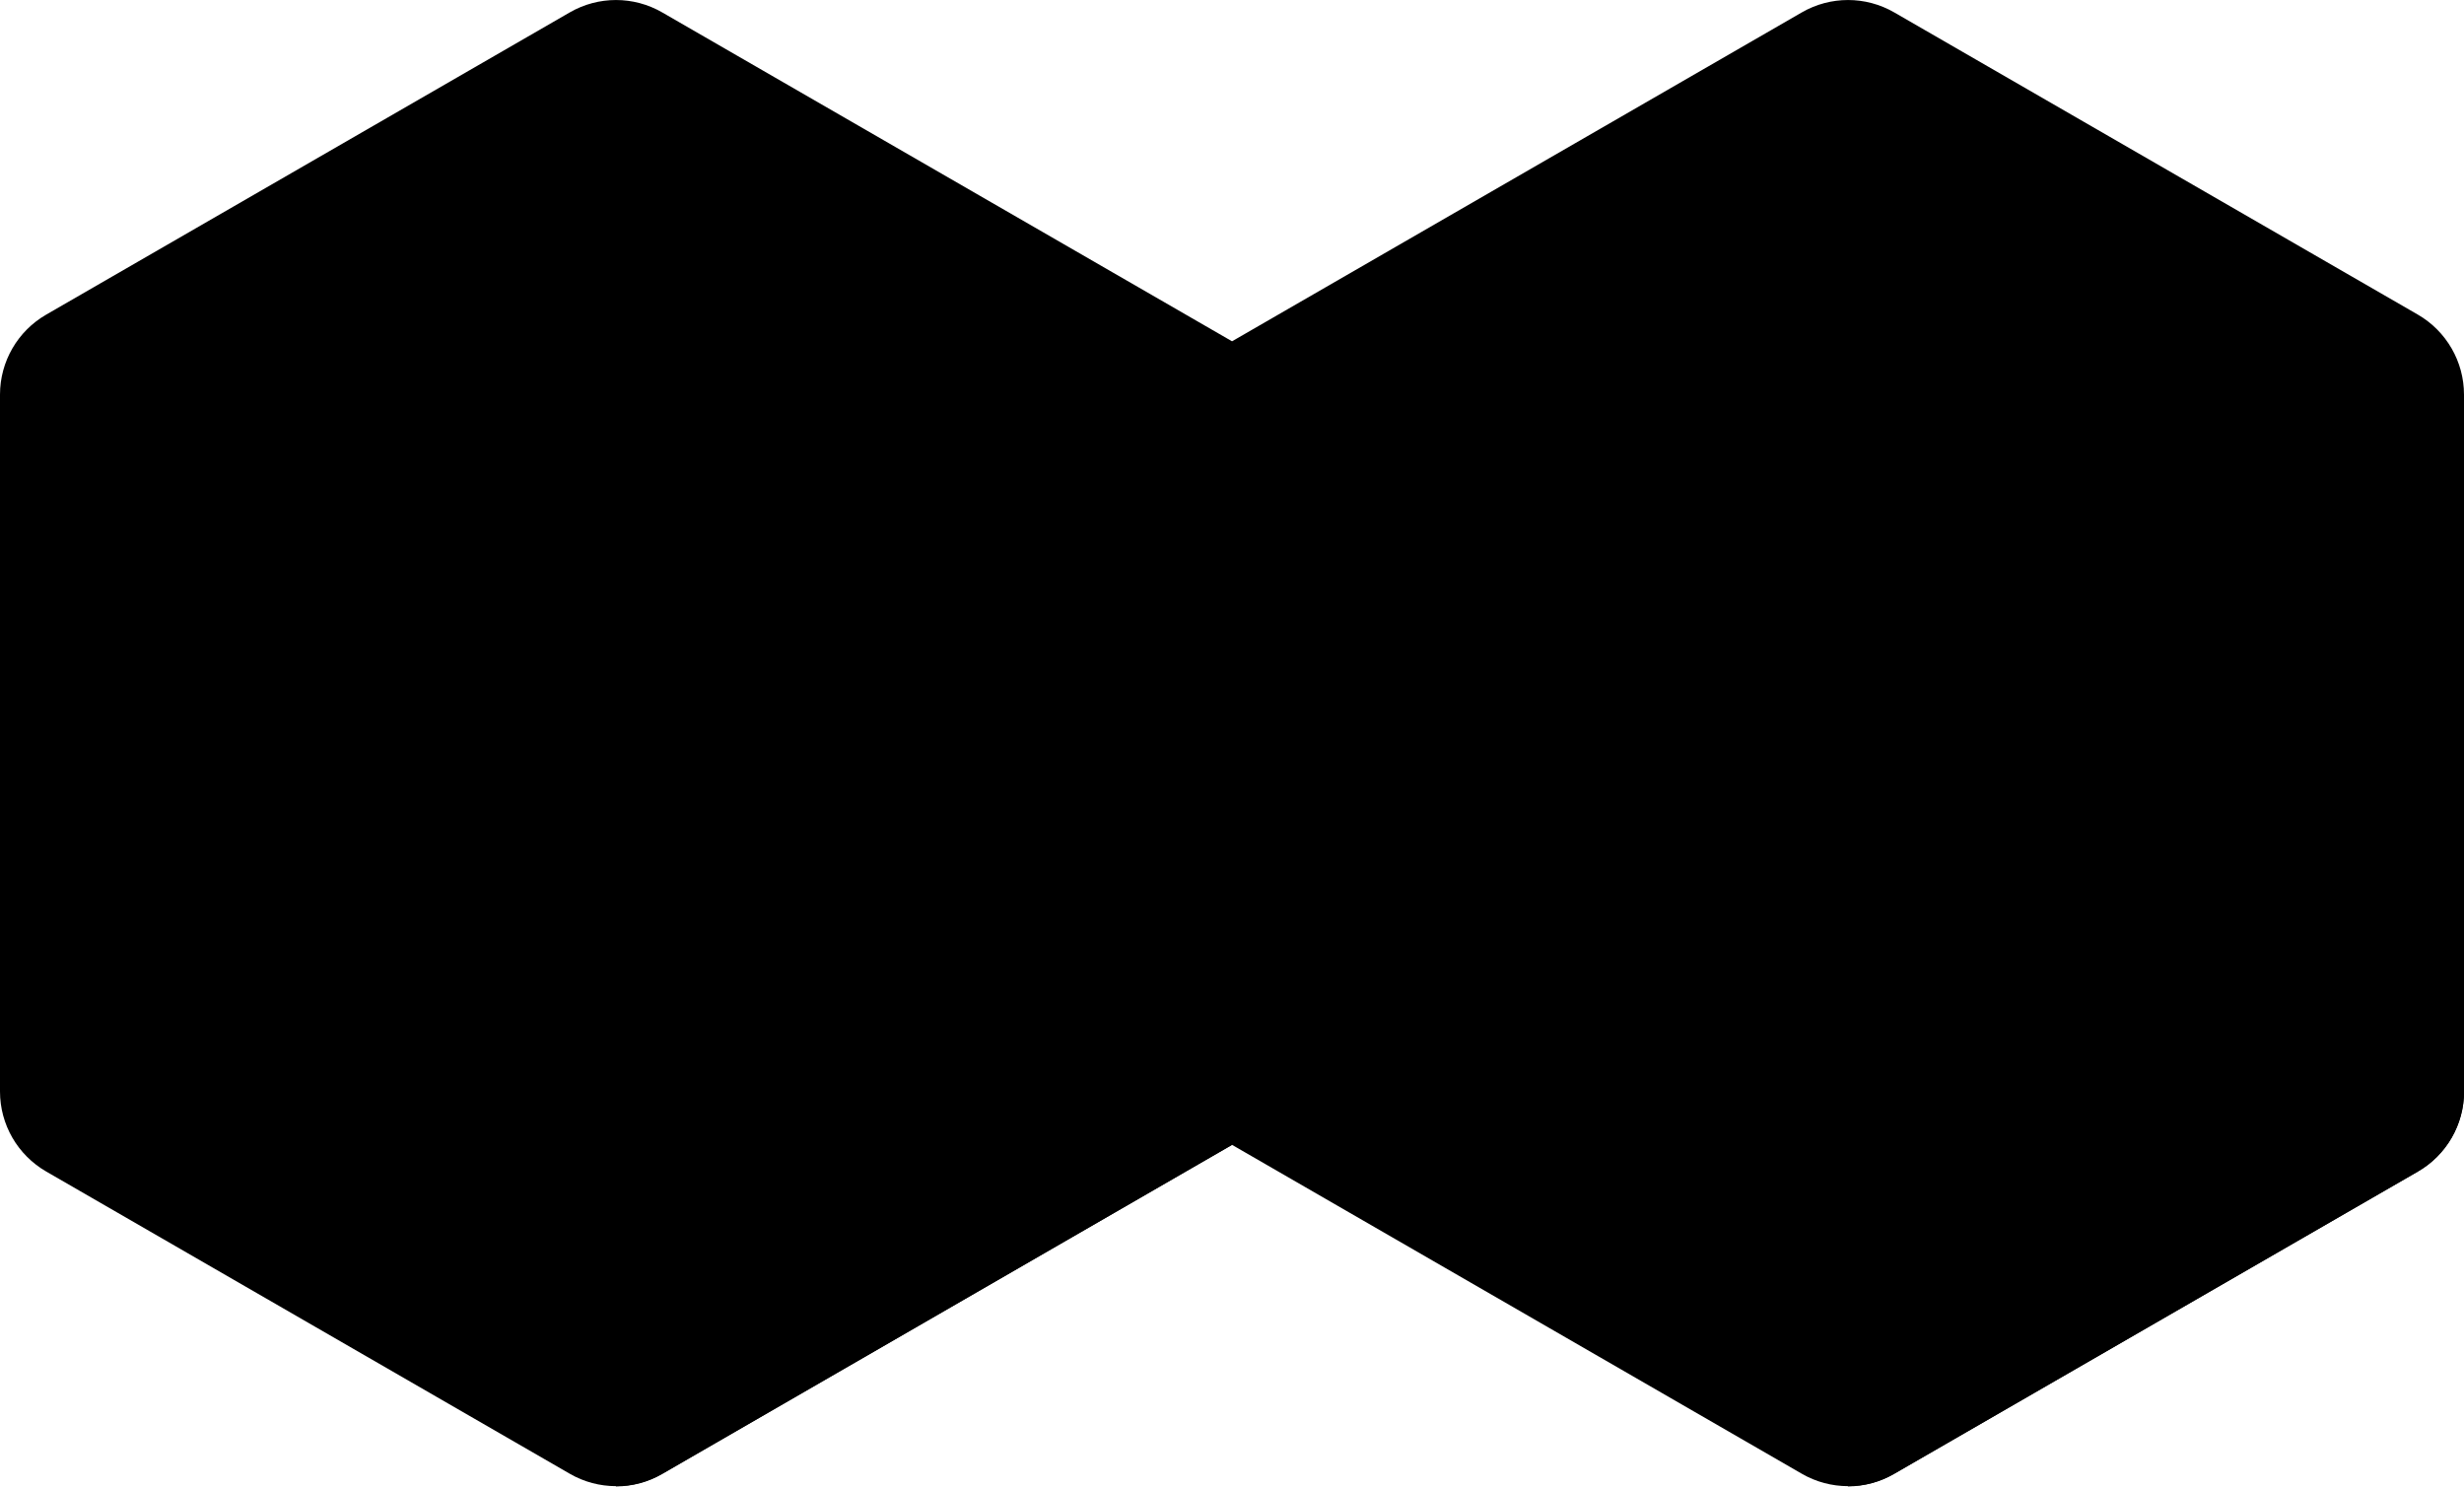
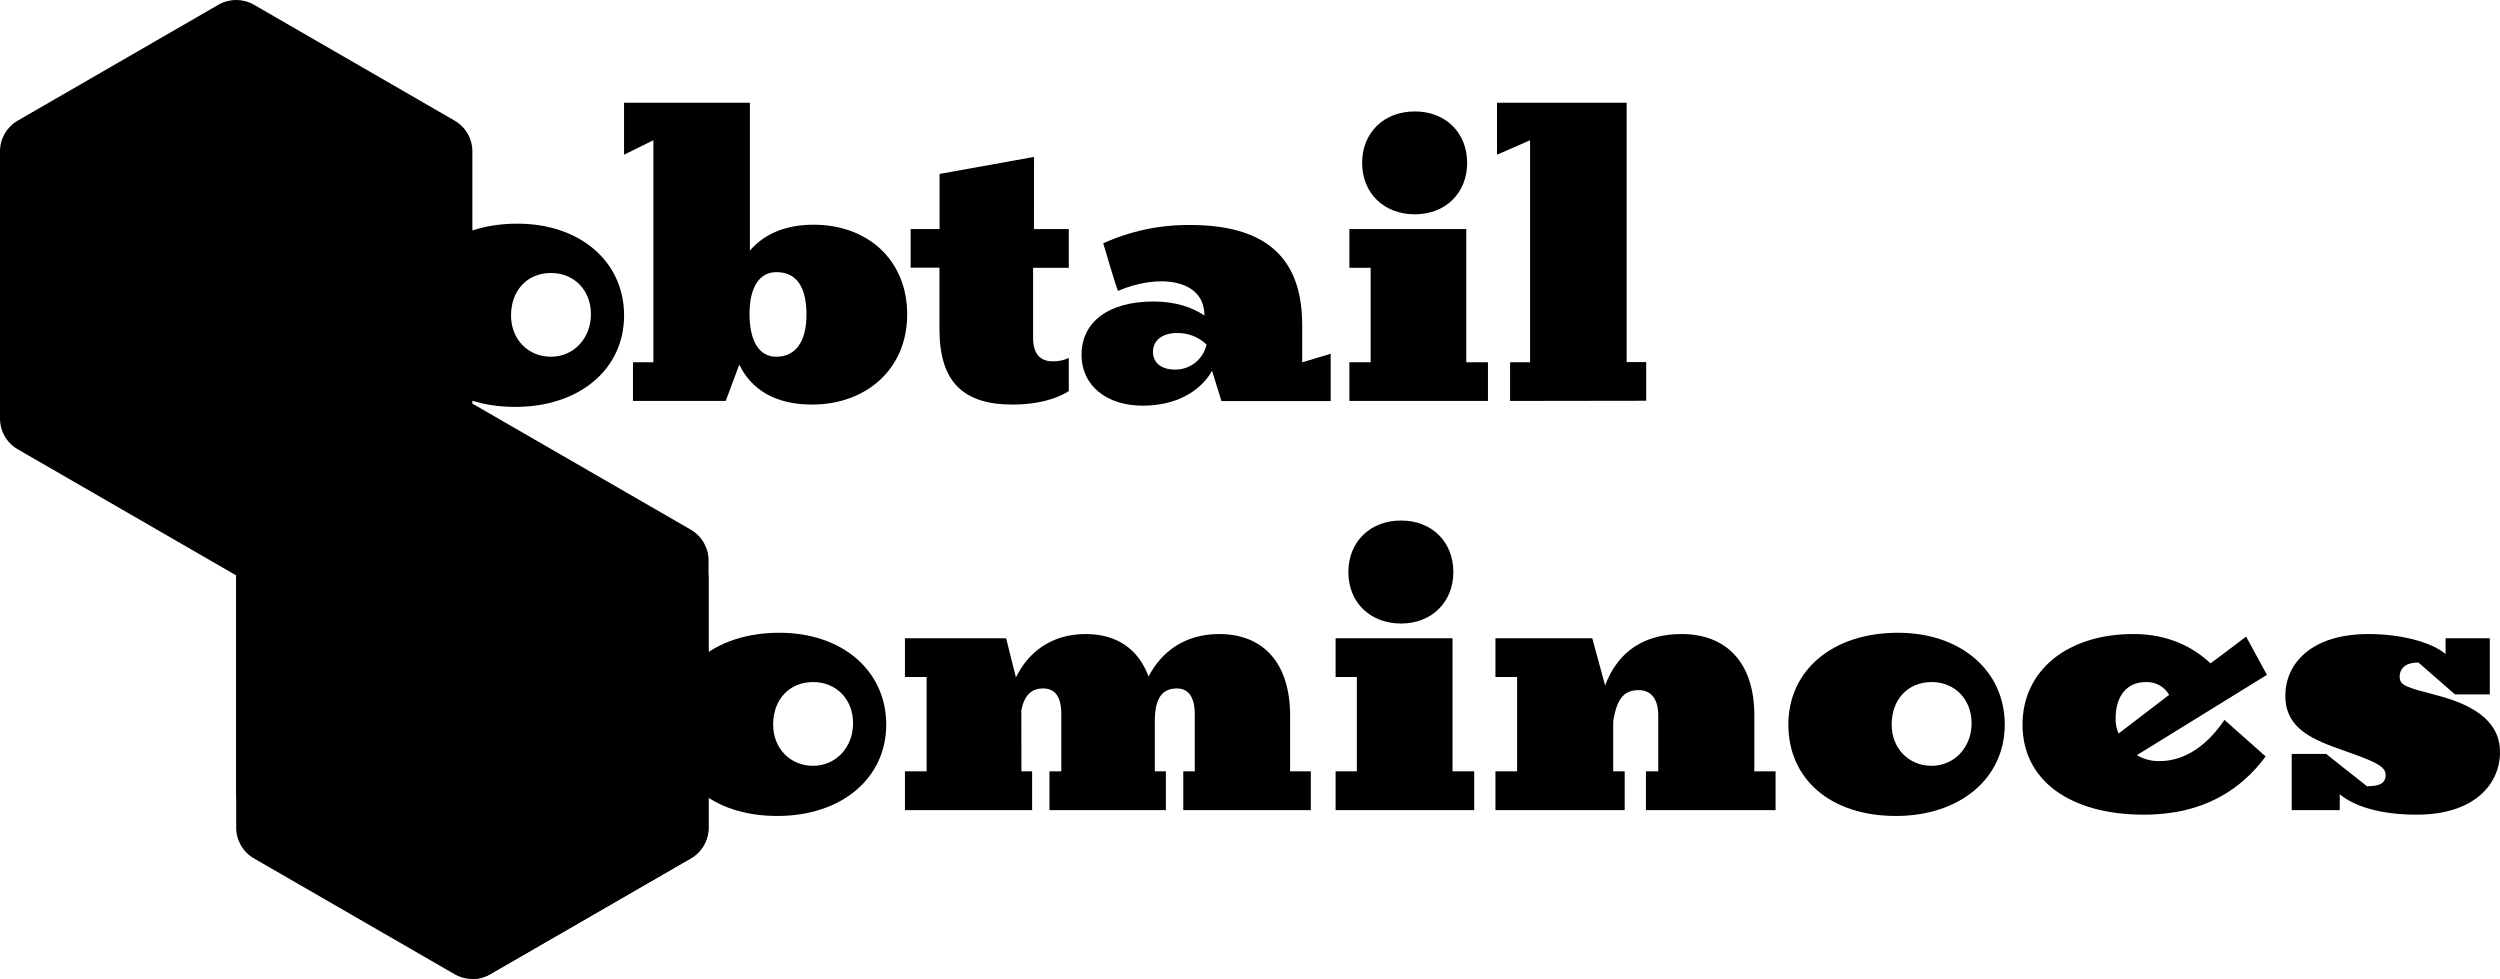
- <svg class="dominoes" viewBox="0 0 299.99 180.97">
+ <svg class="dominoes" viewBox="0 0 1058.5 414.5">
+   <g class="deFace">
+     <path d="M121.15,104.42c28.08.54,44.46,13.14,44.46,32.4,0,21.24-14.76,33.84-42.84,33.84-16.92,0-23.76,0-41-.9H34.39V153.38H45.55V72.92H34.39V56.54H81.73c18.72,0,22-.9,34.2-.9,21.6,0,34.38,8.82,34.38,25C150.31,94.7,139.69,104.06,121.15,104.42Zm-22.68-1.8h.9c13.68,0,21.6-6.84,21.6-18.36,0-10.62-5.76-17.46-20.88-17.46H98.47Zm0,10.62v46.44h2.16c15.48,0,23.94-8.1,23.94-22.86,0-15.12-8.64-23.58-25.56-23.58Z" />
+     <path d="M172.63,133.58c0-22.86,18.54-38.88,46.44-38.88,26.46,0,45.17,16,45.17,38.88s-19.07,38.7-46.07,38.7C190.45,172.28,172.63,156.62,172.63,133.58Zm43.74,0c0,10.08,7.2,17.46,16.92,17.46,9.54,0,16.91-7.74,16.91-18s-7.19-17.46-16.91-17.46C223.21,115.58,216.37,123,216.37,133.58Z" />
+     <path d="M307.27,169.76H268V153.38h8.64v-94l-12.42,6.12v-22h53.28v62.64c5.76-6.84,14.75-11,27-11,22.68,0,39.6,14.76,39.6,38s-17.46,38.16-40.32,38.16c-15.65,0-25.73-6.48-30.77-16.92Zm10.08-36.9c0,11.7,4.14,18.18,11.34,18.18,8.09,0,12.77-6.3,12.77-17.82,0-11.88-4.31-18-12.77-18C321.49,115.22,317.35,121.7,317.35,132.86Z" />
+     <path d="M437.77,97h14.76v16.38H437.41v29.7c0,7,3.24,9.9,8.28,9.9a14.91,14.91,0,0,0,6.84-1.44v14s-7.56,5.76-23.76,5.76c-20.7,0-31-9.36-31-31.86v-26.1H385.57V97h12.24V73.64l40-7.2Z" />
+     <path d="M513.19,157c-5.22,9.18-15.84,14.76-29.34,14.76-15.12,0-25.92-8.28-25.92-21.6,0-13.5,11-22.5,30.42-22.5,9.54,0,16.56,2.52,21.6,5.94,0-15.84-20-17.64-36.54-10.44-.36.18-6.3-20.16-6.3-20.16a87.12,87.12,0,0,1,36.72-7.74c30.24,0,47.52,12.24,47.52,42.3v15.84l12.06-3.6v20H517.15Zm-14.76-16c-6.48,0-10.26,3.24-10.26,7.92,0,4.5,3.24,7.56,9.36,7.56a13.48,13.48,0,0,0,13.32-10.62A17.59,17.59,0,0,0,498.43,141Z" />
+     <path d="M620.83,153.38H630v16.38H571.33V153.38h9v-40h-9V97h49.5ZM599.05,47.18c13,0,22.14,9,22.14,21.78S612,90.74,599.05,90.74c-13.14,0-22.32-9-22.32-21.78S585.91,47.18,599.05,47.18Z" />
+     <path d="M639.37,169.76V153.38h8.46v-94l-14,6.12v-22h54.9v109.8H697v16.38Z" />
+     <path d="M210.17,229.75c41,0,65.87,23.22,65.87,56.7S251.39,343,210.35,343H124V326.58h11.16V246.13H124V229.75Zm-21.6,11V331.8h1.62c20.52,0,34-15.29,34-45.53,0-30.06-13.32-45.54-32.94-45.54Z" />
+     <path d="M283.61,306.79c0-22.86,18.54-38.88,46.44-38.88,26.46,0,45.18,16,45.18,38.88s-19.08,38.69-46.08,38.69C301.43,345.48,283.61,329.82,283.61,306.79Zm43.74,0c0,10.07,7.2,17.45,16.92,17.45,9.54,0,16.92-7.73,16.92-18s-7.2-17.46-16.92-17.46C334.19,288.79,327.35,296.17,327.35,306.79Z" />
+     <path d="M432.47,326.58H437V343H383.15V326.58h9.18V286.63h-9.18V270.25H426l4.14,16.56c5.22-10.62,14.94-18.36,29.52-18.36,13.14,0,22.32,6.3,26.64,18,5.4-10.44,15.29-18,29.87-18,18.54,0,30.06,12.06,30.06,34.56v23.57H555V343H501V326.58h4.86V302.29c0-7.38-2.88-10.8-7.55-10.8-6.49,0-9.36,4.5-9.36,13.86v21.23h4.68V343H444.35V326.58h5V302.29c0-7.38-2.7-10.8-7.74-10.8s-7.92,3.06-9.18,9.18Z" />
+     <path d="M615,326.58h9.18V343H565.49V326.58h9V286.63h-9V270.25H615ZM593.21,220.39c13,0,22.14,9,22.14,21.78S606.17,264,593.21,264c-13.14,0-22.32-9-22.32-21.78S580.07,220.39,593.21,220.39Z" />
+     <path d="M679.61,290.23c5.58-14.94,17.1-21.78,32.4-21.78,18.71,0,30.77,11.88,30.77,34.38v23.75h9V343H696.89V326.58h5.22V303c0-7.56-3.42-10.8-8.28-10.8-5.4,0-9.18,2.52-10.8,13.32v21.05h4.86V343H633.17V326.58h9.18V286.63h-9.18V270.25h41Z" />
+     <path d="M757.19,306.79c0-22.86,18.54-38.88,46.44-38.88,26.46,0,45.18,16,45.18,38.88s-19.08,38.69-46.08,38.69C775,345.48,757.19,329.82,757.19,306.79Zm43.74,0c0,10.07,7.2,17.45,16.92,17.45,9.54,0,16.92-7.73,16.92-18s-7.2-17.46-16.92-17.46C807.77,288.79,800.93,296.17,800.93,306.79Z" />
+     <path d="M951,269.53l8.82,16.2-55.07,34a17.89,17.89,0,0,0,9.53,2.52c11.16,0,20.52-7,27.54-17.45l17.46,15.47c-10.26,13.86-26.1,24.66-51.47,24.66-31.5,0-51.48-14.58-51.48-38.15,0-22.68,18.72-38.34,47-38.34,14.39,0,25.19,5.4,32.57,12.42C936.1,280.87,951,269.53,951,269.53Zm-32.58,24.66a10.85,10.85,0,0,0-9.9-5.4c-7.91,0-12.77,5.76-12.77,15.48a14.61,14.61,0,0,0,1.26,6.3Z" />
+     <path d="M990.65,336.3V343H970.31V319.21h14.58l17.27,13.67c5.22,0,7.92-1.08,7.92-4.86s-5.58-5.93-17.27-10.07c-13.32-4.68-25.2-9.18-25.2-23.4,0-13.14,10.44-26.1,35.27-26.1,13.32,0,26.28,3.24,32.58,8.46v-6.66h18.72V294h-14.76l-15.48-13.5c-5.22,0-7.92,2.34-7.92,6.12s3.42,4.5,15.66,7.74c13.68,3.6,26.82,9.9,26.82,24.12,0,13.13-10.44,26.45-35.28,26.45C1008.1,344.94,996.94,341.52,990.65,336.3Z" />
+   </g>
  <g class="bottom">
-     <path class="left" d="M0,121.67v11.24a11.25,11.25,0,0,0,5.63,9.75l63.74,36.8a11.23,11.23,0,0,0,11.25,0L150,139.41l69.37,40.05a11.23,11.23,0,0,0,11.25,0l63.75-36.8a11.25,11.25,0,0,0,5.62-9.74V121.67Z" />
-     <g class="right">
-       <path d="M150,128.16,75,169.72V181a11.18,11.18,0,0,0,5.62-1.51L150,139.41V128.16" />
-       <path d="M300,132.92a11.25,11.25,0,0,1-5.62,9.74l-63.75,36.8A11.19,11.19,0,0,1,225,181V169.72l75-48Z" />
-     </g>
+     <path class="left" d="M0,70.41V177.22a15,15,0,0,0,7.5,13l92.5,53.4V350.43a15,15,0,0,0,7.5,13l85,49.07a15,15,0,0,0,15,0l85-49.07a15,15,0,0,0,7.5-13V243.62Z" />
+     <path class="right" d="M200,414.5a15,15,0,0,0,7.5-2l85-49.07a15,15,0,0,0,7.5-13v-15L200,399.5Z" />
  </g>
-   <path class="edge" d="M219.37,1.51,150,41.56,80.62,1.51a11.25,11.25,0,0,0-11.25,0L5.63,38.31A11.24,11.24,0,0,0,0,48.05v73.62a11.24,11.24,0,0,0,5.63,9.74l63.74,36.8a11.25,11.25,0,0,0,11.25,0L150,128.16l69.37,40.05a11.25,11.25,0,0,0,11.25,0l63.75-36.8a11.24,11.24,0,0,0,5.62-9.74V48.06a11.26,11.26,0,0,0-5.62-9.75L230.62,1.51A11.25,11.25,0,0,0,219.37,1.51Z" />
-   <path class="face" d="M219.37,5,150,45,80.62,5A11.25,11.25,0,0,0,69.37,5L8.63,40A11.27,11.27,0,0,0,3,49.79v70.14a11.27,11.27,0,0,0,5.63,9.75l60.74,35.07a11.25,11.25,0,0,0,11.25,0l69.38-40,69.37,40.05a11.25,11.25,0,0,0,11.25,0l60.75-35.07a11.26,11.26,0,0,0,5.62-9.75V49.79a11.23,11.23,0,0,0-5.62-9.74L230.62,5A11.25,11.25,0,0,0,219.37,5Z" />
+   <path class="edge" d="M192.5,51.08,107.5,2a15,15,0,0,0-15,0L7.5,51.08a15,15,0,0,0-7.5,13v98.16a15,15,0,0,0,7.5,13L100,228.62V335.43a15,15,0,0,0,7.5,13l85,49.08a15,15,0,0,0,15,0l85-49.08a15,15,0,0,0,7.5-13V237.28a15,15,0,0,0-7.5-13L200,170.88V64.07A15,15,0,0,0,192.5,51.08Z" />
+   <path class="face" d="M188.5,53.39l-81-46.76a15,15,0,0,0-15,0l-81,46.76a15,15,0,0,0-7.5,13v93.52a15,15,0,0,0,7.5,13l92.5,53.4V333.12a15,15,0,0,0,7.5,13l81,46.77a15,15,0,0,0,15,0l81-46.77a15,15,0,0,0,7.5-13V239.59a15,15,0,0,0-7.5-13L196,173.19V66.39A15,15,0,0,0,188.5,53.39Z" />
  <g class="B">
-     <path class="bBottom" d="M87.68,79.63c16.85.32,26.68,7.88,26.68,19.43,0,12.75-8.86,20.31-25.71,20.31-10.15,0-14.25,0-24.62-.54H35.63V109h6.69V60.73H35.63V50.9H64c11.23,0,13.18-.54,20.52-.54,13,0,20.63,5.29,20.63,15C105.18,73.79,98.8,79.41,87.68,79.63ZM74.07,78.55h.54c8.21,0,13-4.11,13-11,0-6.37-3.45-10.48-12.52-10.48h-1Zm0,6.37v27.86h1.3c9.29,0,14.36-4.86,14.36-13.72,0-9.07-5.18-14.14-15.33-14.14Z" />
-     <path class="bFace" d="M88.65,119.37c15.94,0,24.72-6.77,25.62-18.29-.94-10.57-10.6-17.4-26.59-17.7V79.63c10.31-.2,16.53-5,17.38-12.46-1-8.47-8.45-13.06-20.51-13.06-7.34,0-9.29.54-20.52.54H35.63v6.08h6.69v52H35.63v6.08H64C74.4,119.37,78.5,119.37,88.65,119.37ZM74.07,78.55V57.05h1c9.07,0,12.52,4.11,12.52,10.48a13,13,0,0,1-.13,1.8,15.2,15.2,0,0,1,.13,2c0,6.91-4.75,11-13,11h-.54Zm0,34.23V84.92h.33c10.15,0,15.33,5.07,15.33,14.14,0,.65,0,1.26-.09,1.87s.09,1.23.09,1.88c0,8.86-5.07,13.72-14.36,13.72h-1.3Z" />
+     <path class="bBottom" d="M121.15,104.42c28.08.54,44.46,13.14,44.46,32.4,0,21.24-14.76,33.84-42.84,33.84-16.92,0-23.76,0-41-.9H34.39V153.38H45.55V72.92H34.39V56.54H81.73c18.72,0,22-.9,34.2-.9,21.6,0,34.38,8.82,34.38,25C150.31,94.7,139.69,104.06,121.15,104.42Zm-22.68-1.8h.9c13.68,0,21.6-6.84,21.6-18.36,0-10.62-5.76-17.46-20.88-17.46H98.47Zm0,10.62v46.44h2.16c15.48,0,23.94-8.1,23.94-22.86,0-15.12-8.64-23.58-25.56-23.58Z" />
+     <path class="bFace" d="M122.77,170.66c26.56,0,41.19-11.28,42.7-30.47-1.57-17.63-17.67-29-44.32-29.52v-6.25c17.18-.33,27.54-8.4,29-20.76C148.5,69.54,136,61.89,115.93,61.89c-12.24,0-15.48.9-34.2.9H34.39V72.92H45.55v86.71H34.39v10.13H81.73C99,170.66,105.85,170.66,122.77,170.66Zm-24.3-68V66.8h1.62c15.12,0,20.88,6.84,20.88,17.46a22.4,22.4,0,0,1-.22,3,24.28,24.28,0,0,1,.22,3.25c0,11.52-7.92,18.36-21.6,18.36h-.9Zm0,57.06V113.24H99c16.92,0,25.56,8.46,25.56,23.58,0,1.07-.06,2.1-.15,3.1.09,1,.15,2.06.15,3.15,0,14.76-8.46,22.86-23.94,22.86H98.47Z" />
  </g>
  <g class="D">
-     <path class="dBottom" d="M231.09,50.9c24.62,0,39.53,13.93,39.53,34s-14.8,33.91-39.42,33.91H179.36V109h6.7V60.73h-6.7V50.9Zm-13,6.59v54.64h1c12.31,0,20.41-9.18,20.41-27.32s-8-27.32-19.76-27.32Z" />
-     <path class="dFace" d="M270.57,86.79c-.9-19.07-15.63-32.14-39.48-32.14H179.36v6.08h6.7v52h-6.7v6.08H231.2C255.05,118.83,269.68,105.86,270.57,86.79Zm-52.44,29.09V57.49h1.62c11.77,0,19.76,9.28,19.76,27.32,0,.64,0,1.26,0,1.87s0,1.24,0,1.88c0,18.14-8.1,27.32-20.41,27.32Z" />
+     <path class="dBottom" d="M210.17,229.75c41,0,65.88,23.22,65.88,56.7S251.39,343,210.35,343H124V326.58h11.16V246.13H124V229.75Zm-21.6,11V331.8h1.62c20.52,0,34-15.3,34-45.54,0-30.05-13.32-45.53-32.94-45.53Z" />
+     <path class="dFace" d="M276,289.57c-1.5-31.79-26.05-53.57-65.8-53.57H124v10.13h11.16v86.7H124V343h86.4C250.1,343,274.48,321.35,276,289.57Zm-87.4,48.48V240.73h2.7c19.62,0,32.94,15.48,32.94,45.53,0,1.07,0,2.11-.06,3.13s.06,2.06.06,3.12c0,30.24-13.5,45.54-34,45.54Z" />
  </g>
  <g class="dotsBottom">
-     <path d="M148.82,58.31v8.11a1.41,1.41,0,0,0,2.11,1.22l7-4.06a1.42,1.42,0,0,0,0-2.44l-7-4A1.41,1.41,0,0,0,148.82,58.31Z" />
-     <path d="M145.07,80.81v8.11a1.41,1.41,0,0,0,2.11,1.22l7-4.06a1.42,1.42,0,0,0,0-2.44l-7-4A1.41,1.41,0,0,0,145.07,80.81Z" />
-     <path d="M141.32,103.31v8.11a1.41,1.41,0,0,0,2.11,1.22l7-4.06a1.42,1.42,0,0,0,0-2.44l-7-4A1.41,1.41,0,0,0,141.32,103.31Z" />
+     <path d="M182.22,182.05l-9.36,5.41a1.88,1.88,0,0,0,0,3.25l9.36,5.41a1.88,1.88,0,0,0,2.82-1.63V183.68A1.88,1.88,0,0,0,182.22,182.05Z" />
+     <path d="M153.74,192.72l-9.36,5.41a1.88,1.88,0,0,0,0,3.25l9.36,5.41a1.88,1.88,0,0,0,2.82-1.63V194.35A1.88,1.88,0,0,0,153.74,192.72Z" />
+     <path d="M125.26,203.39l-9.36,5.41a1.87,1.87,0,0,0,0,3.25l9.36,5.41a1.88,1.88,0,0,0,2.82-1.63V205A1.88,1.88,0,0,0,125.26,203.39Z" />
  </g>
  <g class="dotsFace">
-     <path d="M150.93,67.64l5.89-3.4-5.89-3.4a1.41,1.41,0,0,0-2.11,1.22v4.36A1.41,1.41,0,0,0,150.93,67.64Z" />
-     <path d="M147.18,90.14l5.89-3.4-5.89-3.4a1.41,1.41,0,0,0-2.11,1.22v4.36A1.41,1.41,0,0,0,147.18,90.14Z" />
-     <path d="M143.43,112.64l5.89-3.4-5.89-3.4a1.41,1.41,0,0,0-2.11,1.22v4.36A1.41,1.41,0,0,0,143.43,112.64Z" />
+     <path d="M182.22,187.05l-7.85,4.53,7.85,4.54a1.88,1.88,0,0,0,2.82-1.63v-5.81A1.88,1.88,0,0,0,182.22,187.05Z" />
+     <path d="M153.74,197.72l-7.85,4.53,7.85,4.54a1.88,1.88,0,0,0,2.82-1.63v-5.81A1.88,1.88,0,0,0,153.74,197.72Z" />
+     <path d="M125.26,208.39l-7.85,4.53,7.85,4.54a1.88,1.88,0,0,0,2.82-1.63V210A1.88,1.88,0,0,0,125.26,208.39Z" />
  </g>
</svg>
